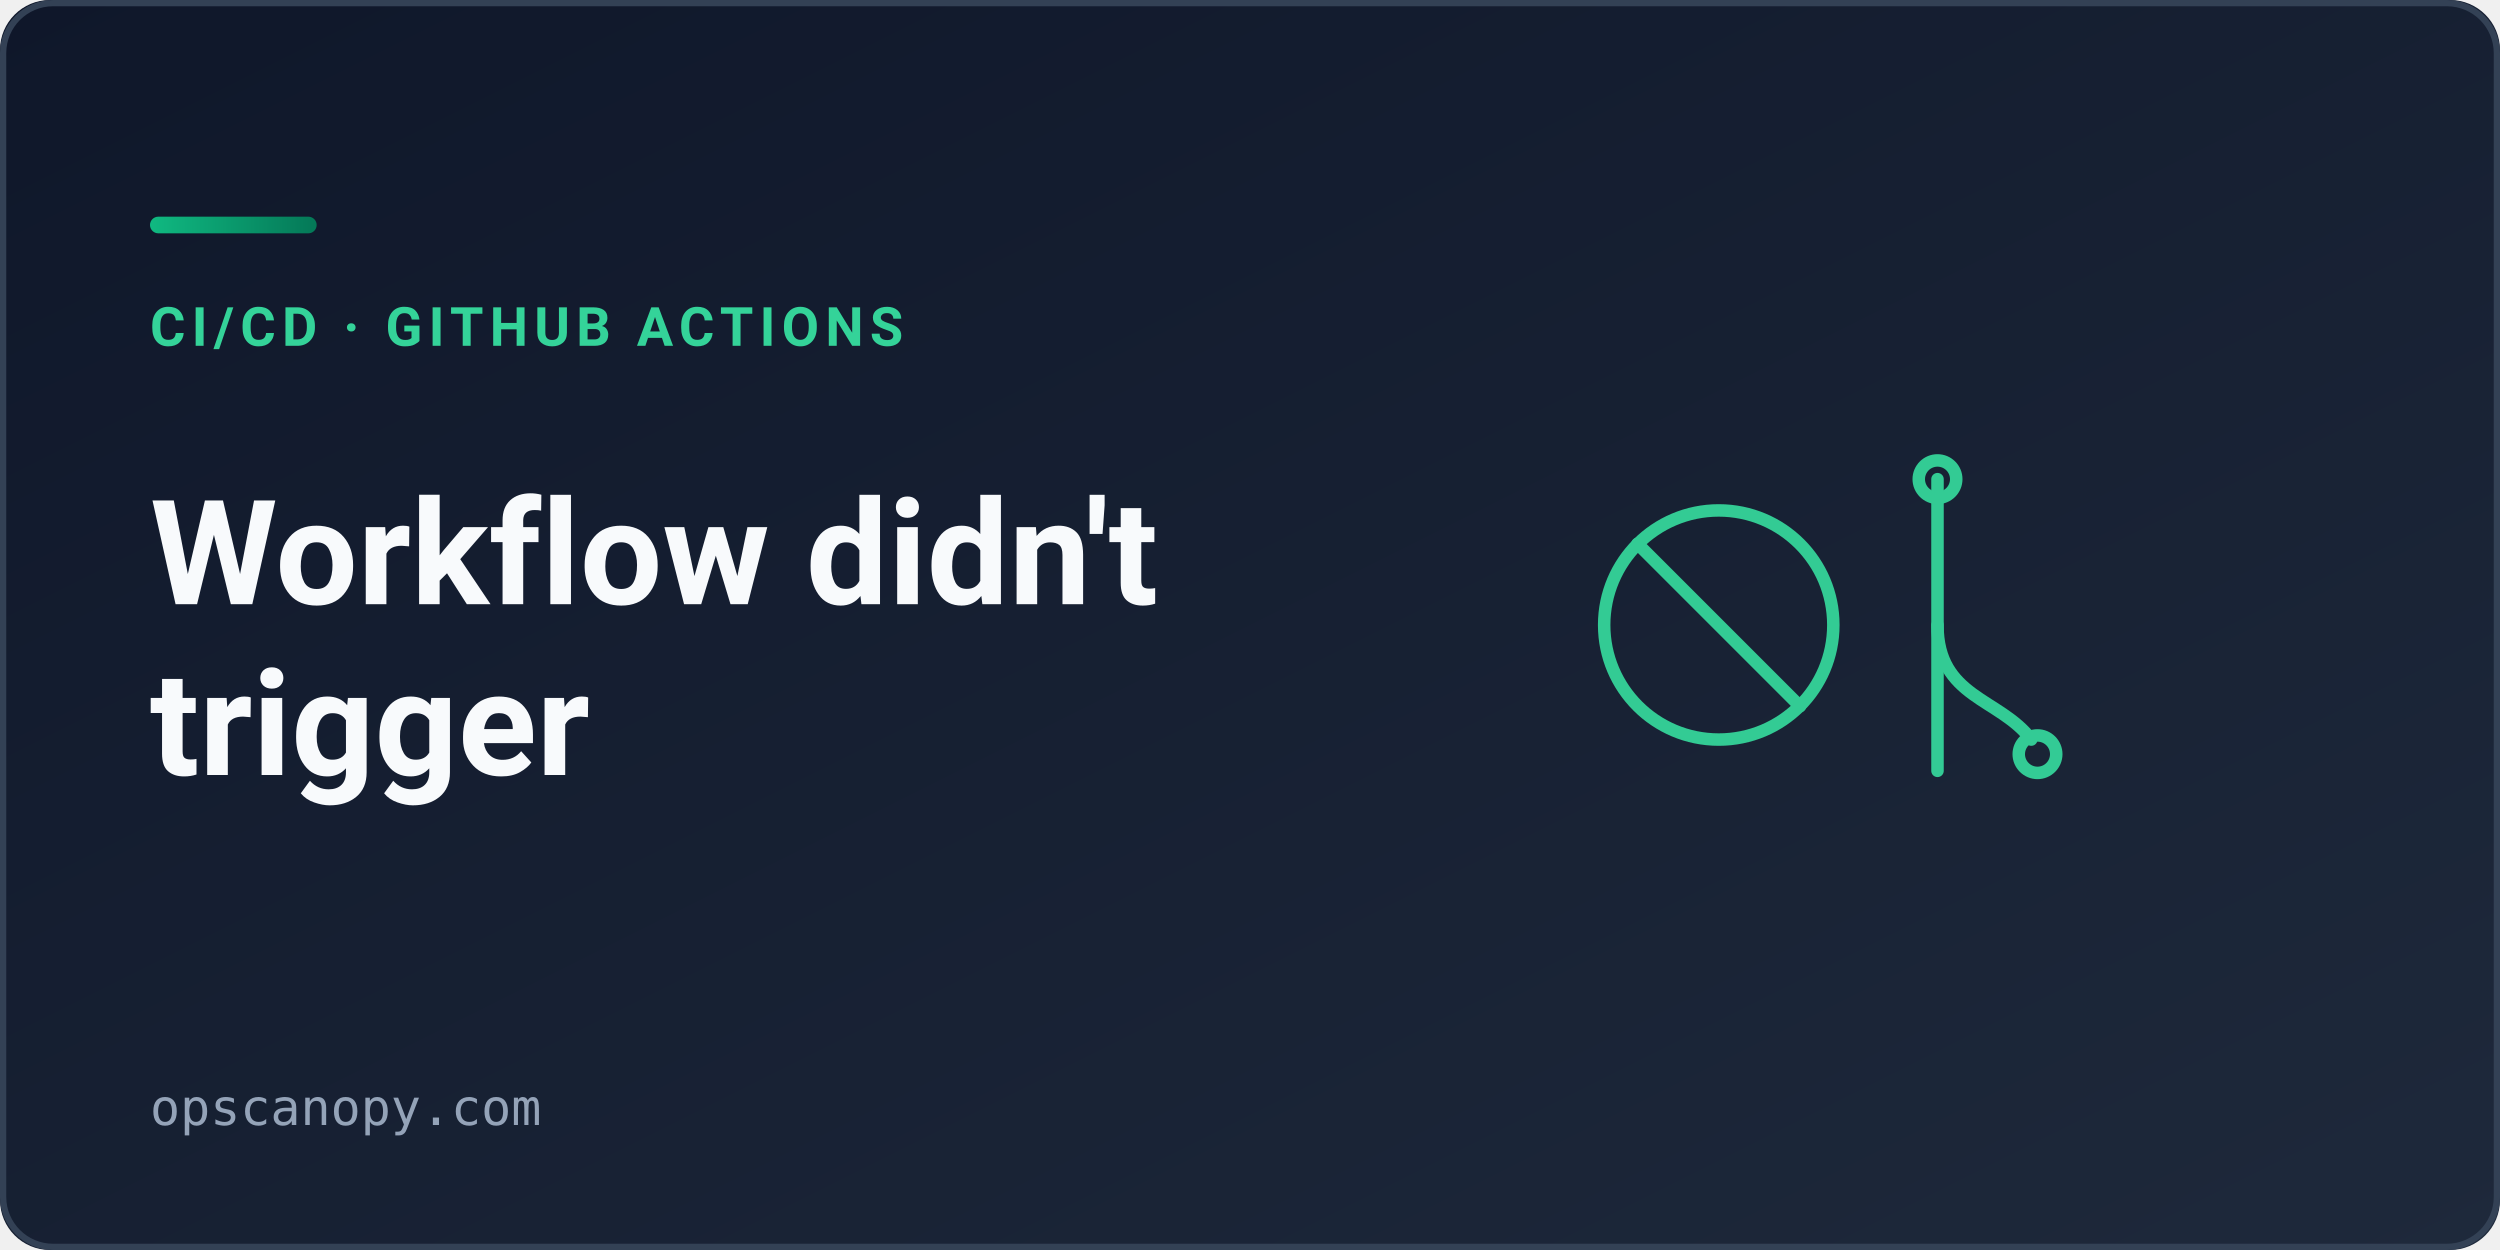
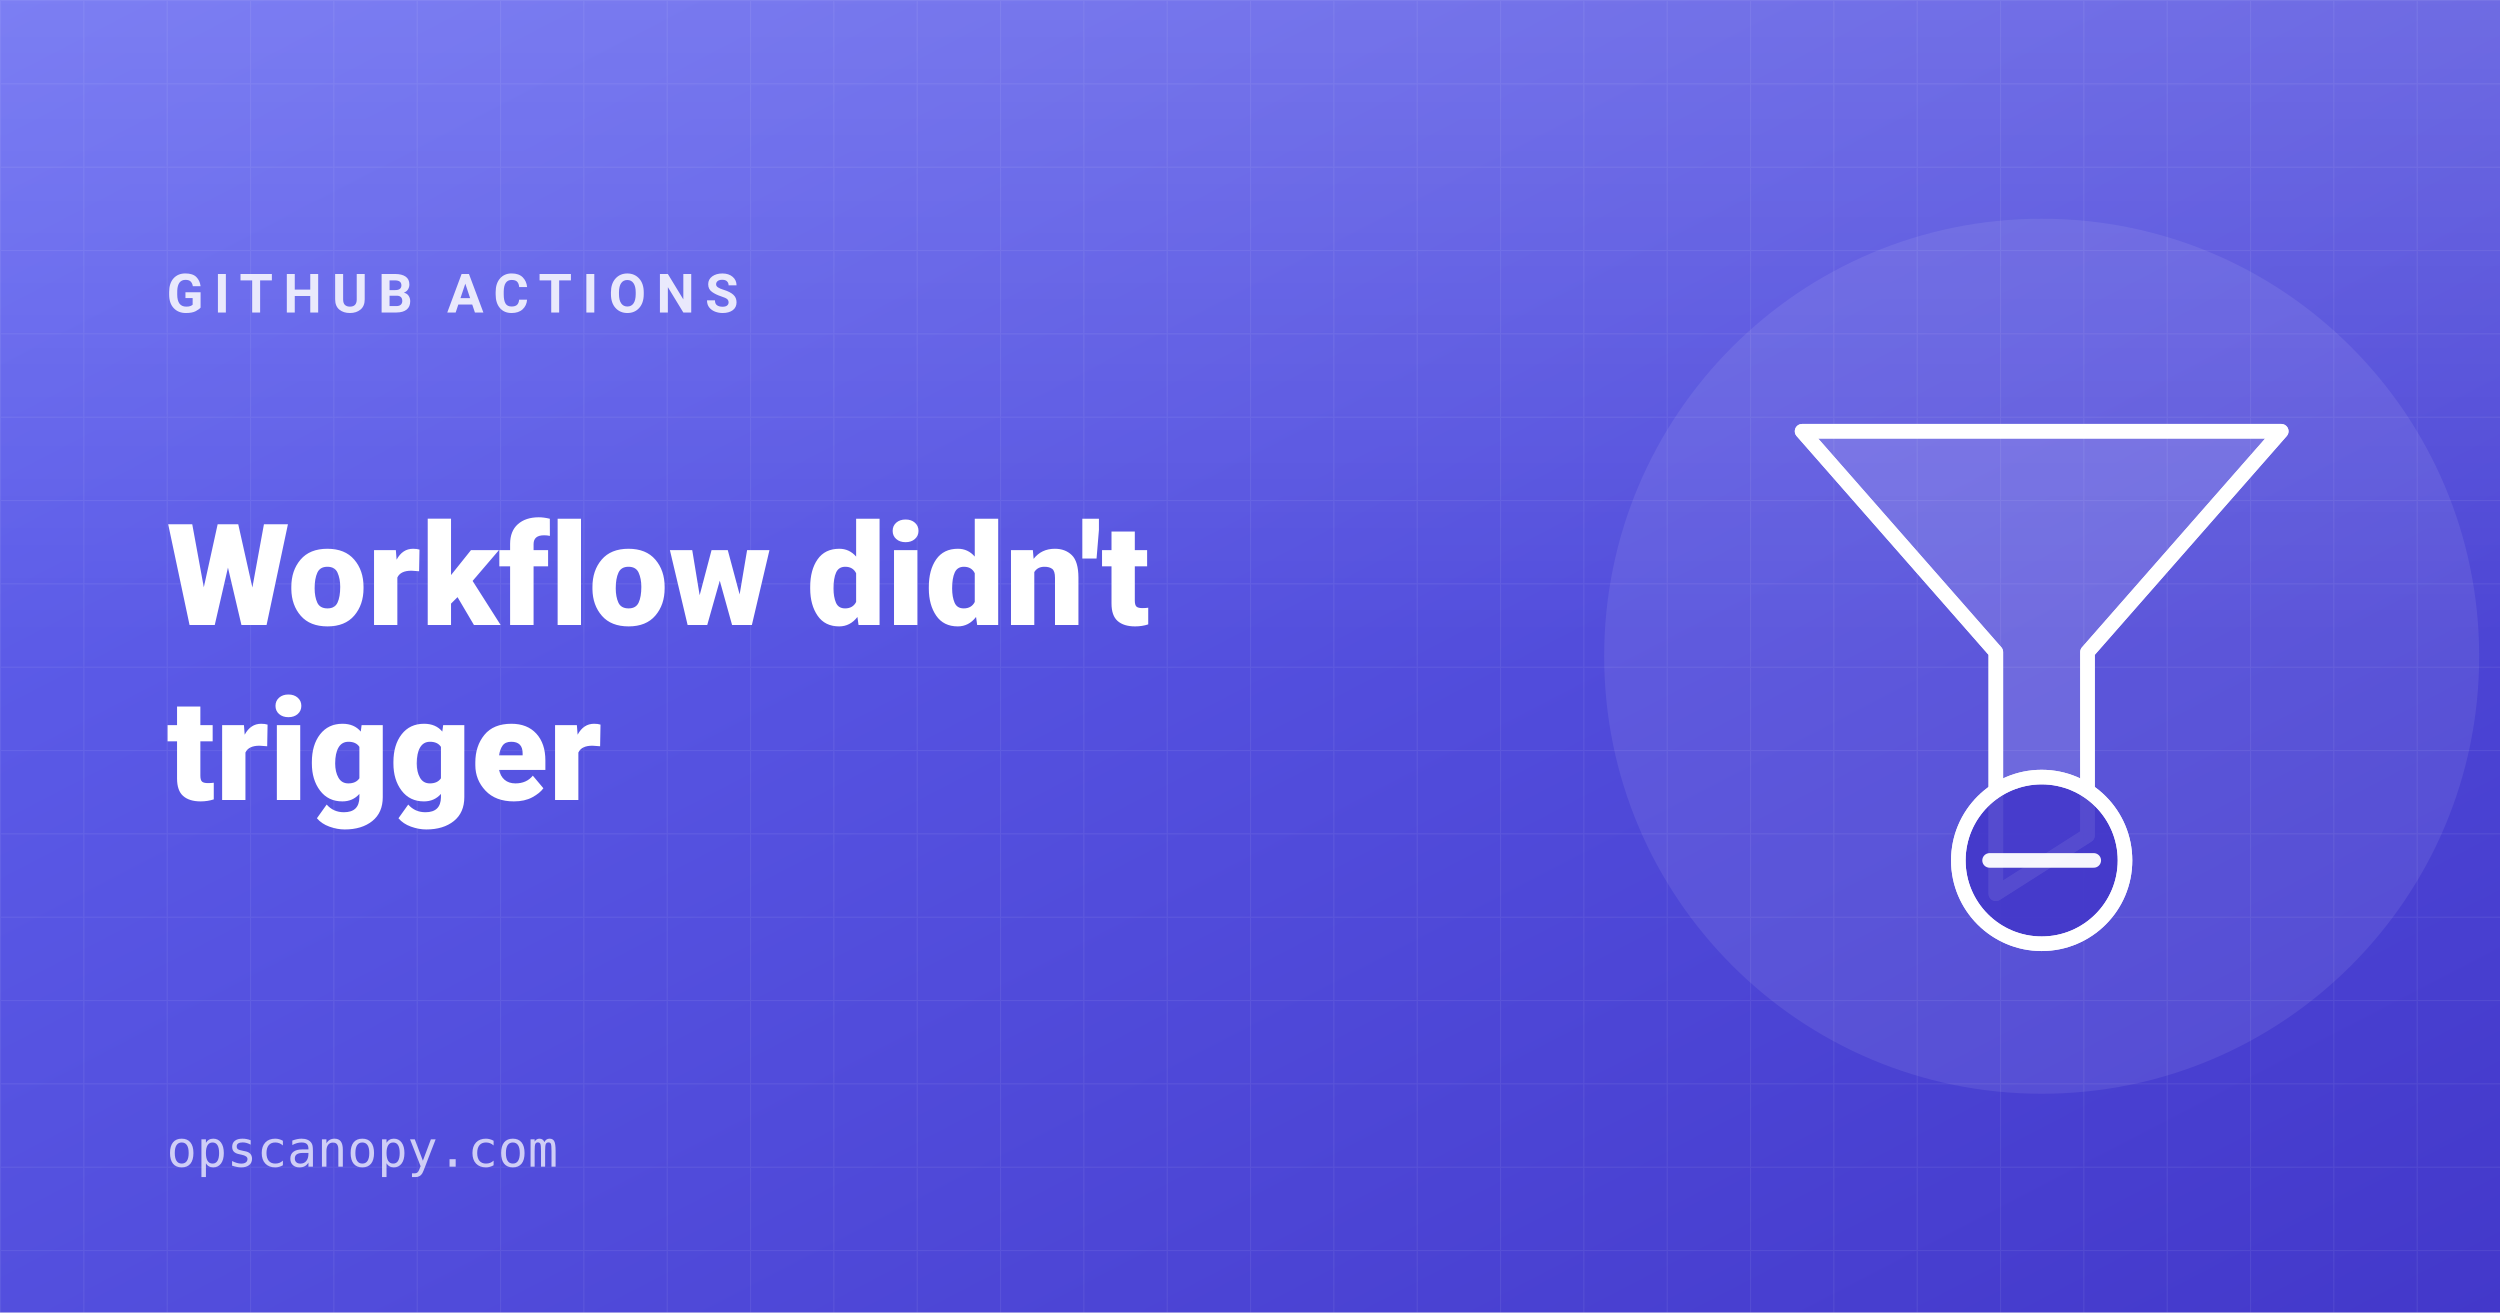
- <svg xmlns="http://www.w3.org/2000/svg" viewBox="0 0 1200 600" role="img" aria-label="Why Your GitHub Actions Workflow Didn't Trigger: branches, tags &amp; paths Filters Explained">
+ <svg xmlns="http://www.w3.org/2000/svg" viewBox="0 0 1200 630" role="img" aria-label="Why a GitHub Actions workflow did not trigger — OpsCanopy CI/CD guide">
  <defs>
    <linearGradient id="bg" x1="0" y1="0" x2="1" y2="1">
-       <stop offset="0" stop-color="#0f172a" />
-       <stop offset="1" stop-color="#1e293b" />
+       <stop offset="0" stop-color="#6366f1" />
+       <stop offset="1" stop-color="#4338ca" />
    </linearGradient>
-     <linearGradient id="accent" x1="0" y1="0" x2="1" y2="0">
-       <stop offset="0" stop-color="#10b981" />
-       <stop offset="1" stop-color="#047857" />
+     <linearGradient id="sheen" x1="0" y1="0" x2="0" y2="1">
+       <stop offset="0" stop-color="#ffffff" stop-opacity="0.16" />
+       <stop offset="1" stop-color="#ffffff" stop-opacity="0" />
    </linearGradient>
+     <pattern id="grid" width="40" height="40" patternUnits="userSpaceOnUse">
+       <path d="M40 0 H0 V40" fill="none" stroke="#ffffff" stroke-opacity="0.07" stroke-width="1" />
+     </pattern>
  </defs>
-   <rect width="1200" height="600" rx="24" fill="url(#bg)" />
-   <rect x="1.5" y="1.5" width="1197" height="597" rx="24" fill="none" stroke="#334155" stroke-width="3" />
-   <rect x="72" y="104" width="80" height="8" rx="4" fill="url(#accent)" />
-   <text x="72" y="166" font-family="ui-sans-serif, system-ui, Segoe UI, Roboto, sans-serif" font-size="26" font-weight="600" letter-spacing="3" fill="#34d399">CI/CD · GITHUB ACTIONS</text>
-   <text font-family="ui-sans-serif, system-ui, Segoe UI, Roboto, sans-serif" font-size="70" font-weight="700" fill="#f8fafc">
-     <tspan x="72" y="290">Workflow didn't</tspan>
-     <tspan x="72" y="372">trigger</tspan>
+   <rect width="1200" height="630" fill="url(#bg)" />
+   <rect width="1200" height="630" fill="url(#grid)" />
+   <rect width="1200" height="320" fill="url(#sheen)" />
+   <circle cx="980" cy="315" r="210" fill="#ffffff" fill-opacity="0.08" />
+   <text x="80" y="150" font-family="ui-sans-serif, system-ui, Segoe UI, Roboto, sans-serif" font-size="26" font-weight="700" letter-spacing="5" fill="#ffffff" fill-opacity="0.85">GITHUB ACTIONS</text>
+   <text font-family="ui-sans-serif, system-ui, Segoe UI, Roboto, sans-serif" font-size="68" font-weight="800" fill="#ffffff">
+     <tspan x="80" y="300">Workflow didn't</tspan>
+     <tspan x="80" y="384">trigger</tspan>
  </text>
-   <text x="72" y="540" font-family="ui-monospace, SFMono-Regular, Menlo, Consolas, monospace" font-size="24" fill="#94a3b8">opscanopy.com</text>
-   <g transform="translate(880,300)" stroke="#34d399" stroke-width="6" fill="none" stroke-linecap="round" stroke-linejoin="round" opacity="0.95">
-     <circle cx="-55" cy="0" r="55" />
-     <line x1="-94" y1="-39" x2="-16" y2="39" />
-     <line x1="50" y1="-70" x2="50" y2="70" />
-     <circle cx="50" cy="-70" r="9" />
-     <path d="M50 0 C50 35 80 35 95 55" />
-     <circle cx="98" cy="62" r="9" />
+   <text x="80" y="560" font-family="ui-monospace, SFMono-Regular, Menlo, Consolas, monospace" font-size="24" fill="#ffffff" fill-opacity="0.72">opscanopy.com</text>
+   <g transform="translate(980,315)" stroke="#ffffff" stroke-opacity="0.95" stroke-width="7" fill="none" stroke-linecap="round" stroke-linejoin="round">
+     <polygon points="-115,-108 115,-108 22,-2 22,86 -22,114 -22,-2" fill="#ffffff" fill-opacity="0.12" />
+     <polyline points="-115,-108 115,-108 22,-2 22,86 -22,114 -22,-2 -115,-108" />
+     <circle cx="0" cy="98" r="40" fill="#4338ca" fill-opacity="0.9" />
+     <circle cx="0" cy="98" r="40" />
+     <line x1="-25" y1="98" x2="25" y2="98" />
  </g>
</svg>
